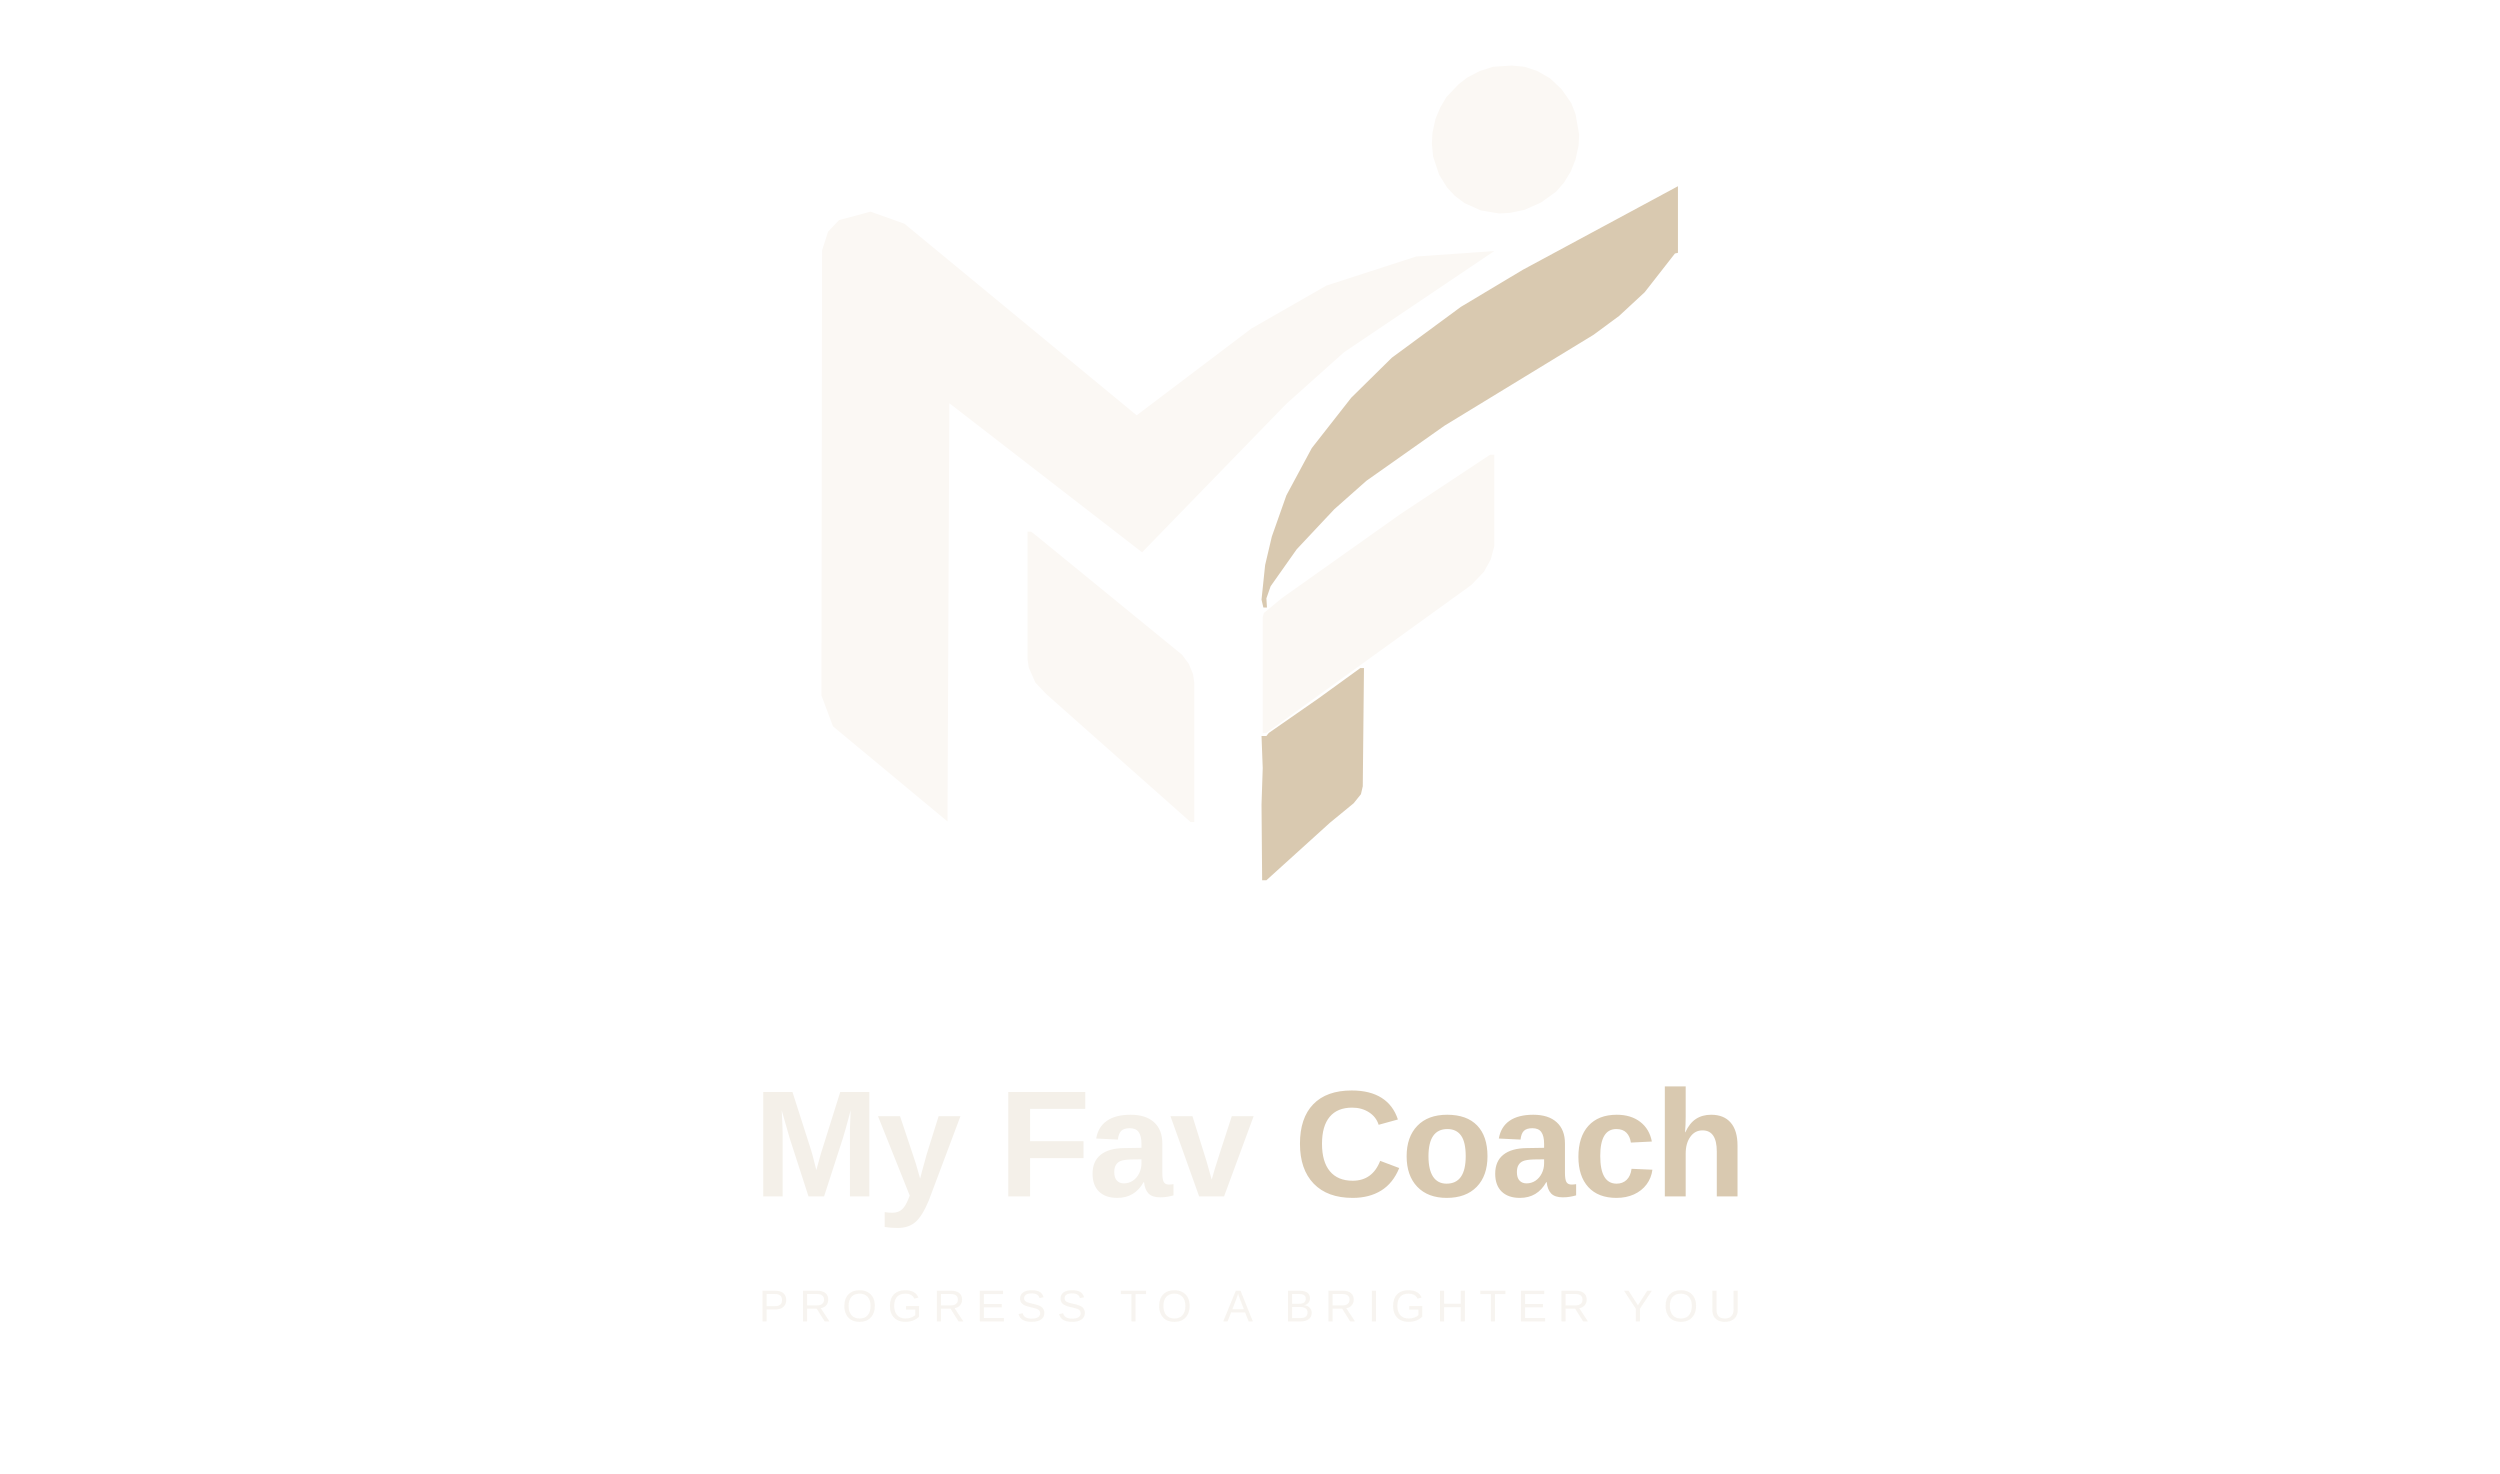
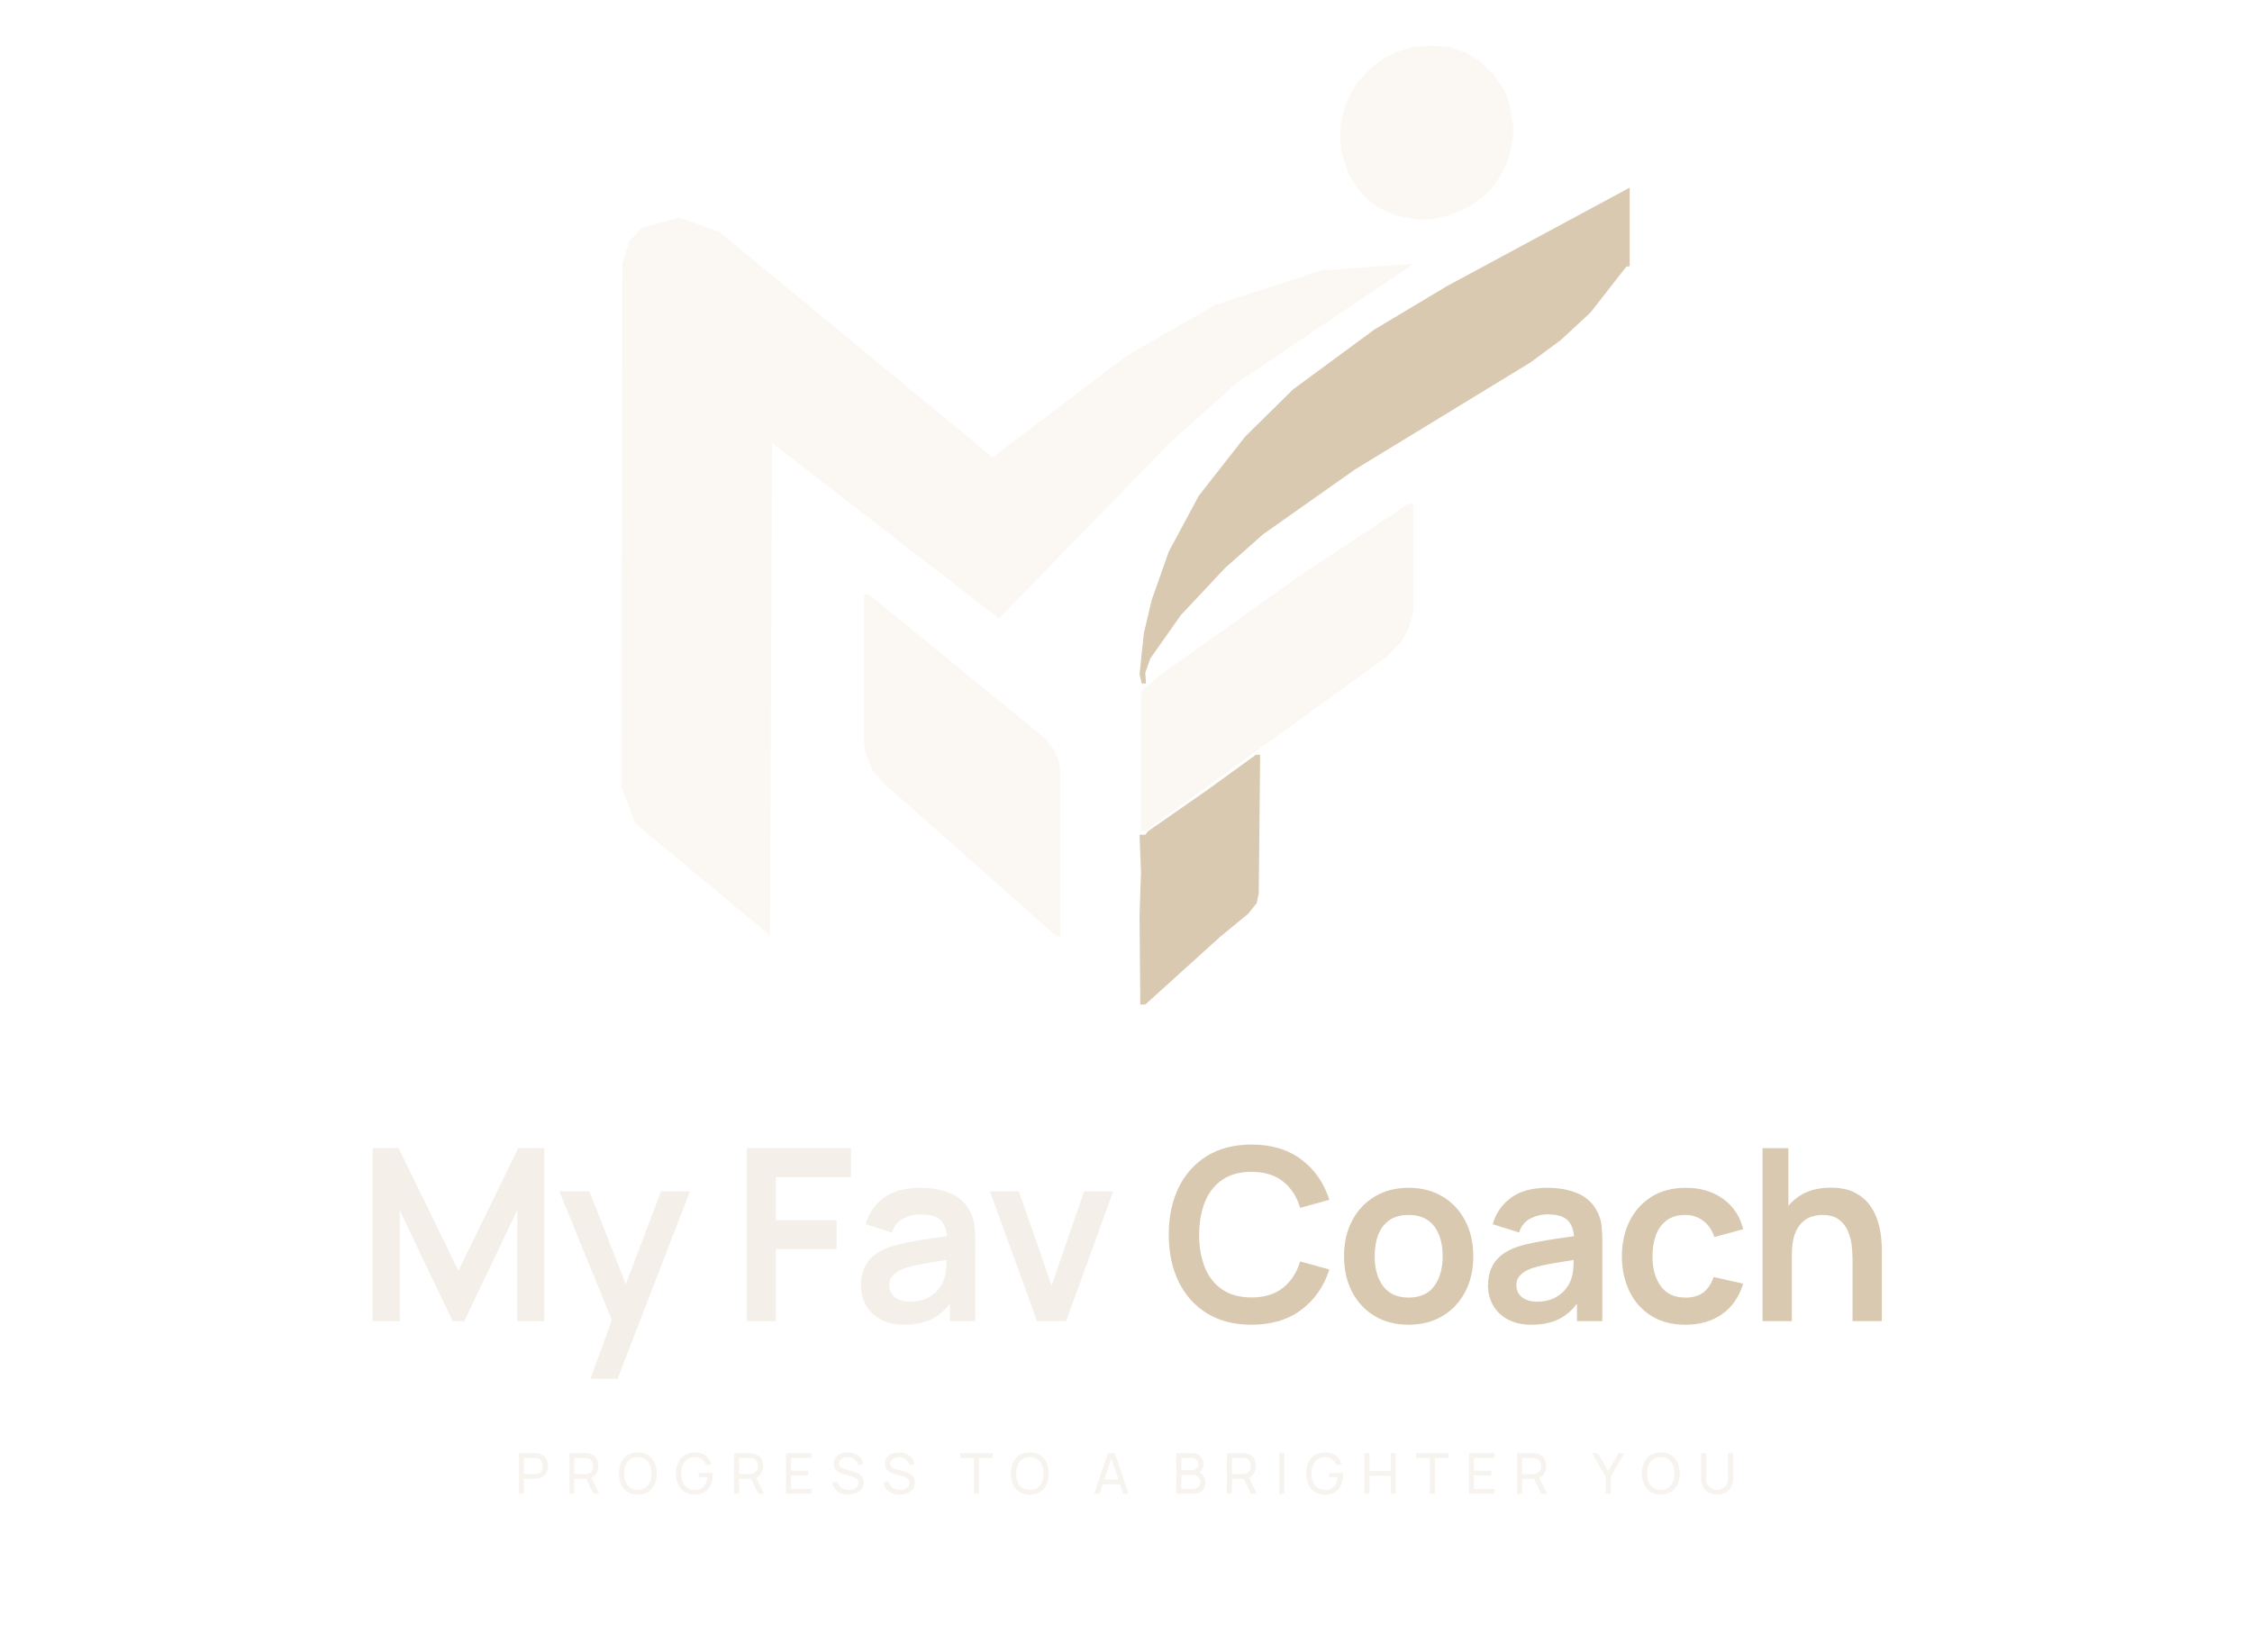
- <svg xmlns="http://www.w3.org/2000/svg" viewBox="0 0 560 330" width="560" height="330" role="img" aria-label="My Fav Coach">
-   <g transform="translate(180,6)">
+ <svg xmlns="http://www.w3.org/2000/svg" viewBox="0 0 600 440" width="600" height="440" role="img" aria-label="My Fav Coach">
+   <g transform="translate(160,0) scale(1.40)">
    <path d="M125.53,143.65L124.71,143.65L115.34,150.44L104.21,158.18L103.67,158.86L102.58,158.86L102.85,166.06L102.58,174.21L102.72,191.18L103.67,191.18L117.92,178.28L123.22,173.93L124.85,171.90L125.26,170.13Z M195.86,35.71L161.10,54.44L147.25,62.73L131.77,74.13L122.68,83.09L113.85,94.36L108.15,104.96L104.89,114.19L103.39,120.57L102.58,128.31L102.99,130.08L103.80,130.08L103.67,128.04L104.62,125.32L110.46,117.04L118.87,108.08L126.07,101.70L143.59,89.34L176.99,68.97L182.69,64.76L188.40,59.47L195.19,50.78L195.86,50.64Z" fill="#D9C9B0" fill-rule="evenodd" />
    <path d="M50.17,113.10L50.17,141.62L50.44,143.52L51.93,146.91L54.38,149.49L86.69,178.14L87.51,178.14L87.51,146.91L87.24,145.01L86.29,142.70L84.79,140.67L52.20,114.05L50.98,113.10Z M154.72,95.86L153.77,95.86L133.67,109.17L107.06,128.04L103.12,131.30L102.85,132.25L102.85,158.18L103.67,158.18L149.56,125.05L152.41,122.07L153.91,119.35L154.72,116.36Z M6.58,156.69L32.24,178.01L32.65,84.32L75.83,117.72L108.15,84.45L121.05,72.91L154.72,50.23L137.21,51.46L117.11,57.97L100.27,67.62L74.61,87.03L22.60,44.12L15.00,41.41L7.94,43.31L5.49,45.89L4.14,50.10L4.00,149.77Z M161.51,8.96L158.66,8.68L154.45,8.96L151.46,9.91L148.61,11.40L146.71,12.89L143.99,15.75L142.64,18.05L141.55,20.63L140.87,23.76L140.74,26.20L141.01,29.05L142.36,33.13L144.13,35.98L145.90,37.88L148.07,39.51L151.73,41.14L155.81,41.82L158.25,41.68L161.51,41.00L165.18,39.37L168.57,36.93L170.34,34.89L171.83,32.45L172.92,29.73L173.60,26.61L173.73,24.16L172.92,19.55L171.97,17.10L169.79,13.98L167.21,11.54L164.36,9.91Z" fill="#FBF8F4" fill-rule="evenodd" />
  </g>
-   <text x="280" y="268" text-anchor="middle" font-family="Manrope, 'Helvetica Neue', Arial, sans-serif" font-weight="700" font-size="34" letter-spacing="-0.6" fill="#F4F0E9">My Fav <tspan fill="#D9C9B0">Coach</tspan>
-   </text>
-   <text x="280" y="296" text-anchor="middle" font-family="Manrope, 'Helvetica Neue', Arial, sans-serif" font-weight="500" font-size="10" letter-spacing="2.4" fill="#F4F0E9" opacity="0.7">PROGRESS TO A BRIGHTER YOU</text>
+   <path transform="translate(94.78,352)" d="M4.48 0.0V-46.08H11.424L27.36 -13.44L43.296 -46.08H50.24V0.0H43.04V-29.536L28.896 0.0H25.824L11.712 -29.536V0.0Z M62.544 15.36 68.24 -0.256 54.256 -34.56H62.288L71.952 -9.824L81.328 -34.56H89.04L69.776 15.36Z M104.208 0.0V-46.08H131.952V-38.368H111.92V-26.88H128.112V-19.2H111.92V0.0Z M146.176 0.96Q142.432 0.96 139.84 -0.464Q137.248 -1.888 135.92 -4.256Q134.592 -6.624 134.592 -9.472Q134.592 -11.968 135.424 -13.968Q136.256 -15.968 137.984 -17.424Q139.712 -18.88 142.464 -19.808Q144.544 -20.48 147.344 -21.024Q150.144 -21.568 153.44 -22.048Q155.392 -22.304 157.504 -22.624Q157.28 -25.344 155.936 -26.752Q154.304 -28.448 150.432 -28.448Q148.096 -28.448 145.92 -27.36Q143.744 -26.272 142.88 -23.616L135.84 -25.824Q137.12 -30.208 140.72 -32.864Q144.32 -35.52 150.432 -35.52Q155.04 -35.52 158.544 -34.016Q162.048 -32.512 163.744 -29.088Q164.672 -27.264 164.864 -25.36Q165.056 -23.456 165.056 -21.216V0.0H158.304V-4.64Q156.352 -2.112 153.984 -0.8Q150.848 0.96 146.176 0.96ZM147.712 -5.184Q150.336 -5.184 152.192 -6.112Q154.048 -7.04 155.152 -8.384Q156.256 -9.728 156.64 -10.912Q157.248 -12.384 157.344 -14.304Q157.376 -15.424 157.408 -16.288Q155.392 -15.968 153.792 -15.712Q151.296 -15.296 149.504 -14.928Q147.712 -14.56 146.336 -14.112Q144.992 -13.632 144.064 -12.992Q143.136 -12.352 142.64 -11.52Q142.144 -10.688 142.144 -9.568Q142.144 -8.288 142.784 -7.312Q143.424 -6.336 144.656 -5.76Q145.888 -5.184 147.712 -5.184Z M181.52 0.0 168.976 -34.56H176.688L185.392 -9.504L194.064 -34.56H201.808L189.264 0.0Z" fill="#F4F0E9" />
+   <path transform="translate(309.47,352)" d="M23.968 0.96Q17.056 0.96 12.128 -2.064Q7.2 -5.088 4.56 -10.496Q1.92 -15.904 1.92 -23.04Q1.92 -30.176 4.56 -35.584Q7.2 -40.992 12.128 -44.016Q17.056 -47.04 23.968 -47.04Q31.936 -47.04 37.248 -43.056Q42.56 -39.072 44.704 -32.32L36.928 -30.176Q35.584 -34.688 32.352 -37.232Q29.12 -39.776 23.968 -39.776Q19.328 -39.776 16.24 -37.696Q13.152 -35.616 11.6 -31.856Q10.048 -28.096 10.016 -23.04Q10.016 -17.984 11.568 -14.224Q13.12 -10.464 16.224 -8.384Q19.328 -6.304 23.968 -6.304Q29.12 -6.304 32.352 -8.864Q35.584 -11.424 36.928 -15.904L44.704 -13.76Q42.56 -7.008 37.248 -3.024Q31.936 0.96 23.968 0.96Z M65.808 0.96Q60.624 0.96 56.752 -1.376Q52.88 -3.712 50.752 -7.824Q48.624 -11.936 48.624 -17.28Q48.624 -22.72 50.8 -26.816Q52.976 -30.912 56.848 -33.216Q60.72 -35.52 65.808 -35.52Q71.024 -35.52 74.896 -33.184Q78.768 -30.848 80.912 -26.736Q83.056 -22.624 83.056 -17.28Q83.056 -11.904 80.896 -7.792Q78.736 -3.68 74.864 -1.36Q70.992 0.96 65.808 0.96ZM65.808 -6.272Q70.416 -6.272 72.656 -9.344Q74.896 -12.416 74.896 -17.28Q74.896 -22.304 72.624 -25.296Q70.352 -28.288 65.808 -28.288Q62.704 -28.288 60.704 -26.896Q58.704 -25.504 57.744 -23.024Q56.784 -20.544 56.784 -17.28Q56.784 -12.256 59.072 -9.264Q61.36 -6.272 65.808 -6.272Z M98.56 0.96Q94.816 0.96 92.224 -0.464Q89.632 -1.888 88.304 -4.256Q86.976 -6.624 86.976 -9.472Q86.976 -11.968 87.808 -13.968Q88.64 -15.968 90.368 -17.424Q92.096 -18.88 94.848 -19.808Q96.928 -20.48 99.728 -21.024Q102.528 -21.568 105.824 -22.048Q107.776 -22.304 109.888 -22.624Q109.664 -25.344 108.32 -26.752Q106.688 -28.448 102.816 -28.448Q100.48 -28.448 98.304 -27.36Q96.128 -26.272 95.264 -23.616L88.224 -25.824Q89.504 -30.208 93.104 -32.864Q96.704 -35.52 102.816 -35.52Q107.424 -35.52 110.928 -34.016Q114.432 -32.512 116.128 -29.088Q117.056 -27.264 117.248 -25.36Q117.44 -23.456 117.44 -21.216V0.0H110.688V-4.64Q108.736 -2.112 106.368 -0.8Q103.232 0.96 98.56 0.96ZM100.096 -5.184Q102.72 -5.184 104.576 -6.112Q106.432 -7.04 107.536 -8.384Q108.64 -9.728 109.024 -10.912Q109.632 -12.384 109.728 -14.304Q109.76 -15.424 109.792 -16.288Q107.776 -15.968 106.176 -15.712Q103.68 -15.296 101.888 -14.928Q100.096 -14.56 98.72 -14.112Q97.376 -13.632 96.448 -12.992Q95.52 -12.352 95.024 -11.52Q94.528 -10.688 94.528 -9.568Q94.528 -8.288 95.168 -7.312Q95.808 -6.336 97.04 -5.76Q98.272 -5.184 100.096 -5.184Z M139.568 0.96Q134.224 0.96 130.448 -1.424Q126.672 -3.808 124.672 -7.936Q122.672 -12.064 122.64 -17.28Q122.672 -22.592 124.736 -26.704Q126.8 -30.816 130.608 -33.168Q134.416 -35.52 139.664 -35.52Q145.552 -35.52 149.632 -32.56Q153.712 -29.6 154.96 -24.48L147.28 -22.4Q146.384 -25.184 144.304 -26.736Q142.224 -28.288 139.568 -28.288Q136.56 -28.288 134.608 -26.864Q132.656 -25.44 131.728 -22.944Q130.8 -20.448 130.8 -17.28Q130.8 -12.352 133.008 -9.312Q135.216 -6.272 139.568 -6.272Q142.64 -6.272 144.416 -7.68Q146.192 -9.088 147.088 -11.744L154.96 -9.984Q153.36 -4.704 149.36 -1.872Q145.36 0.96 139.568 0.96Z M184.096 0.0V-16.64Q184.096 -18.272 183.872 -20.256Q183.648 -22.24 182.832 -24.08Q182.016 -25.92 180.4 -27.104Q178.784 -28.288 176.032 -28.288Q174.56 -28.288 173.12 -27.808Q171.68 -27.328 170.512 -26.16Q169.344 -24.992 168.64 -22.96Q167.936 -20.928 167.936 -17.76V0.0H160.128V-46.08H167.008V-30.72Q168.32 -32.288 170.112 -33.44Q173.44 -35.552 178.304 -35.552Q182.144 -35.552 184.64 -34.272Q187.136 -32.992 188.608 -31.008Q190.08 -29.024 190.784 -26.784Q191.488 -24.544 191.696 -22.544Q191.904 -20.544 191.904 -19.296V0.0Z" fill="#D9C9B0" />
+   <path transform="translate(137.21,398)" d="M1.05 0.0V-10.8H5.317Q5.475 -10.8 5.692 -10.789Q5.91 -10.777 6.112 -10.74Q6.99 -10.605 7.586 -10.14Q8.182 -9.675 8.482 -8.966Q8.782 -8.258 8.782 -7.395Q8.782 -6.54 8.479 -5.831Q8.175 -5.122 7.579 -4.654Q6.982 -4.185 6.112 -4.05Q5.91 -4.02 5.692 -4.005Q5.475 -3.99 5.317 -3.99H2.385V0.0ZM2.385 -5.257H5.272Q5.415 -5.257 5.599 -5.272Q5.782 -5.287 5.947 -5.325Q6.465 -5.445 6.791 -5.764Q7.117 -6.082 7.268 -6.514Q7.417 -6.945 7.417 -7.395Q7.417 -7.845 7.268 -8.276Q7.117 -8.707 6.791 -9.03Q6.465 -9.352 5.947 -9.465Q5.782 -9.51 5.599 -9.521Q5.415 -9.532 5.272 -9.532H2.385Z M14.483 0.0V-10.8H18.75Q18.907 -10.8 19.125 -10.789Q19.343 -10.777 19.545 -10.74Q20.422 -10.605 21.019 -10.14Q21.615 -9.675 21.915 -8.966Q22.215 -8.258 22.215 -7.395Q22.215 -6.143 21.562 -5.228Q21.105 -4.582 20.355 -4.275L22.44 0.0H20.91L18.975 -3.99H15.818V0.0ZM15.818 -5.257H18.705Q18.848 -5.257 19.031 -5.272Q19.215 -5.287 19.38 -5.325Q19.898 -5.445 20.224 -5.764Q20.55 -6.082 20.7 -6.514Q20.85 -6.945 20.85 -7.395Q20.85 -7.845 20.7 -8.276Q20.55 -8.707 20.224 -9.03Q19.898 -9.352 19.38 -9.465Q19.215 -9.51 19.031 -9.521Q18.848 -9.532 18.705 -9.532H15.818Z M32.73 0.225Q31.117 0.225 29.992 -0.487Q28.867 -1.2 28.279 -2.467Q27.69 -3.735 27.69 -5.4Q27.69 -7.065 28.279 -8.332Q28.867 -9.6 29.992 -10.312Q31.117 -11.025 32.73 -11.025Q34.35 -11.025 35.475 -10.312Q36.6 -9.6 37.185 -8.332Q37.77 -7.065 37.77 -5.4Q37.77 -3.735 37.185 -2.467Q36.6 -1.2 35.475 -0.487Q34.35 0.225 32.73 0.225ZM32.73 -1.05Q33.938 -1.042 34.744 -1.594Q35.55 -2.145 35.951 -3.127Q36.352 -4.11 36.352 -5.4Q36.352 -6.697 35.951 -7.672Q35.55 -8.647 34.744 -9.195Q33.938 -9.742 32.73 -9.75Q31.522 -9.758 30.724 -9.21Q29.925 -8.662 29.52 -7.68Q29.115 -6.697 29.107 -5.4Q29.1 -4.11 29.505 -3.135Q29.91 -2.16 30.716 -1.609Q31.522 -1.057 32.73 -1.05Z M47.843 0.225Q46.733 0.225 45.818 -0.165Q44.903 -0.555 44.243 -1.286Q43.583 -2.018 43.226 -3.056Q42.87 -4.095 42.87 -5.4Q42.87 -7.125 43.485 -8.385Q44.1 -9.645 45.218 -10.331Q46.335 -11.018 47.843 -11.018Q49.657 -11.018 50.767 -10.174Q51.877 -9.33 52.297 -7.867L50.948 -7.59Q50.61 -8.572 49.837 -9.157Q49.065 -9.742 47.91 -9.742Q46.703 -9.75 45.904 -9.206Q45.105 -8.662 44.7 -7.68Q44.295 -6.697 44.288 -5.4Q44.28 -4.11 44.685 -3.135Q45.09 -2.16 45.896 -1.609Q46.703 -1.057 47.91 -1.05Q48.953 -1.042 49.665 -1.448Q50.377 -1.853 50.767 -2.617Q51.157 -3.382 51.24 -4.455H48.945V-5.558H52.65Q52.672 -5.407 52.676 -5.201Q52.68 -4.995 52.68 -4.92Q52.68 -3.442 52.129 -2.276Q51.578 -1.11 50.501 -0.442Q49.425 0.225 47.843 0.225Z M58.38 0.0V-10.8H62.648Q62.805 -10.8 63.023 -10.789Q63.24 -10.777 63.443 -10.74Q64.32 -10.605 64.916 -10.14Q65.513 -9.675 65.812 -8.966Q66.113 -8.258 66.113 -7.395Q66.113 -6.143 65.46 -5.228Q65.002 -4.582 64.252 -4.275L66.338 0.0H64.808L62.873 -3.99H59.715V0.0ZM59.715 -5.257H62.603Q62.745 -5.257 62.929 -5.272Q63.113 -5.287 63.278 -5.325Q63.795 -5.445 64.121 -5.764Q64.448 -6.082 64.597 -6.514Q64.748 -6.945 64.748 -7.395Q64.748 -7.845 64.597 -8.276Q64.448 -8.707 64.121 -9.03Q63.795 -9.352 63.278 -9.465Q63.113 -9.51 62.929 -9.521Q62.745 -9.532 62.603 -9.532H59.715Z M72.188 0.0V-10.8H79.013V-9.532H73.523V-6.15H78.112V-4.882H73.523V-1.267H79.013V0.0Z M88.845 0.225Q87.698 0.225 86.779 -0.165Q85.86 -0.555 85.264 -1.279Q84.668 -2.002 84.488 -2.992L85.868 -3.21Q86.13 -2.19 86.959 -1.616Q87.788 -1.042 88.913 -1.042Q89.64 -1.042 90.229 -1.271Q90.818 -1.5 91.163 -1.927Q91.508 -2.355 91.508 -2.94Q91.508 -3.3 91.384 -3.559Q91.26 -3.817 91.046 -4.001Q90.833 -4.185 90.562 -4.312Q90.293 -4.44 90.0 -4.522L87.248 -5.34Q86.797 -5.475 86.377 -5.681Q85.958 -5.888 85.627 -6.199Q85.297 -6.51 85.102 -6.949Q84.907 -7.387 84.907 -7.987Q84.907 -8.947 85.406 -9.626Q85.905 -10.305 86.76 -10.665Q87.615 -11.025 88.688 -11.018Q89.775 -11.01 90.634 -10.631Q91.493 -10.252 92.059 -9.547Q92.625 -8.842 92.82 -7.86L91.403 -7.612Q91.29 -8.272 90.904 -8.749Q90.518 -9.225 89.94 -9.484Q89.363 -9.742 88.672 -9.75Q88.013 -9.758 87.48 -9.54Q86.948 -9.322 86.633 -8.936Q86.318 -8.55 86.318 -8.047Q86.318 -7.552 86.603 -7.249Q86.888 -6.945 87.304 -6.769Q87.72 -6.592 88.118 -6.48L90.172 -5.888Q90.525 -5.79 90.986 -5.617Q91.448 -5.445 91.883 -5.134Q92.318 -4.822 92.603 -4.309Q92.888 -3.795 92.888 -3.015Q92.888 -2.235 92.576 -1.627Q92.265 -1.02 91.71 -0.611Q91.155 -0.202 90.42 0.011Q89.685 0.225 88.845 0.225Z M102.495 0.225Q101.348 0.225 100.429 -0.165Q99.51 -0.555 98.914 -1.279Q98.318 -2.002 98.138 -2.992L99.518 -3.21Q99.78 -2.19 100.609 -1.616Q101.438 -1.042 102.563 -1.042Q103.29 -1.042 103.879 -1.271Q104.468 -1.5 104.813 -1.927Q105.158 -2.355 105.158 -2.94Q105.158 -3.3 105.034 -3.559Q104.91 -3.817 104.696 -4.001Q104.483 -4.185 104.213 -4.312Q103.943 -4.44 103.65 -4.522L100.898 -5.34Q100.448 -5.475 100.028 -5.681Q99.608 -5.888 99.278 -6.199Q98.948 -6.51 98.752 -6.949Q98.558 -7.387 98.558 -7.987Q98.558 -8.947 99.056 -9.626Q99.555 -10.305 100.41 -10.665Q101.265 -11.025 102.338 -11.018Q103.425 -11.01 104.284 -10.631Q105.143 -10.252 105.709 -9.547Q106.275 -8.842 106.47 -7.86L105.053 -7.612Q104.94 -8.272 104.554 -8.749Q104.168 -9.225 103.59 -9.484Q103.013 -9.742 102.323 -9.75Q101.663 -9.758 101.13 -9.54Q100.598 -9.322 100.283 -8.936Q99.968 -8.55 99.968 -8.047Q99.968 -7.552 100.253 -7.249Q100.538 -6.945 100.954 -6.769Q101.37 -6.592 101.768 -6.48L103.823 -5.888Q104.175 -5.79 104.636 -5.617Q105.098 -5.445 105.533 -5.134Q105.968 -4.822 106.253 -4.309Q106.538 -3.795 106.538 -3.015Q106.538 -2.235 106.226 -1.627Q105.915 -1.02 105.36 -0.611Q104.805 -0.202 104.07 0.011Q103.335 0.225 102.495 0.225Z M122.295 0.0V-9.532H118.613V-10.8H127.313V-9.532H123.63V0.0Z M137.153 0.225Q135.54 0.225 134.415 -0.487Q133.29 -1.2 132.701 -2.467Q132.113 -3.735 132.113 -5.4Q132.113 -7.065 132.701 -8.332Q133.29 -9.6 134.415 -10.312Q135.54 -11.025 137.153 -11.025Q138.773 -11.025 139.898 -10.312Q141.023 -9.6 141.608 -8.332Q142.193 -7.065 142.193 -5.4Q142.193 -3.735 141.608 -2.467Q141.023 -1.2 139.898 -0.487Q138.773 0.225 137.153 0.225ZM137.153 -1.05Q138.36 -1.042 139.166 -1.594Q139.973 -2.145 140.374 -3.127Q140.775 -4.11 140.775 -5.4Q140.775 -6.697 140.374 -7.672Q139.973 -8.647 139.166 -9.195Q138.36 -9.742 137.153 -9.75Q135.945 -9.758 135.146 -9.21Q134.348 -8.662 133.943 -7.68Q133.538 -6.697 133.53 -5.4Q133.523 -4.11 133.928 -3.135Q134.333 -2.16 135.139 -1.609Q135.945 -1.057 137.153 -1.05Z M154.343 0.0 157.957 -10.8H159.817L163.432 0.0H162.045L161.19 -2.527H156.577L155.73 0.0ZM160.77 -3.78 158.873 -9.397 156.998 -3.78Z M176.182 0.0V-10.8H180.39Q181.357 -10.8 182.044 -10.402Q182.73 -10.005 183.094 -9.356Q183.457 -8.707 183.457 -7.957Q183.457 -7.08 183.007 -6.42Q182.707 -5.978 182.257 -5.715Q182.962 -5.422 183.397 -4.86Q183.975 -4.117 183.975 -3.09Q183.975 -2.145 183.589 -1.455Q183.202 -0.765 182.479 -0.383Q181.755 0.0 180.765 0.0ZM177.532 -1.275H180.51Q181.11 -1.275 181.582 -1.496Q182.055 -1.718 182.329 -2.123Q182.602 -2.527 182.602 -3.097Q182.602 -3.645 182.359 -4.08Q182.115 -4.515 181.676 -4.774Q181.237 -5.032 180.66 -5.032H177.532ZM177.532 -6.292H180.375Q180.855 -6.292 181.241 -6.499Q181.627 -6.705 181.856 -7.08Q182.085 -7.455 182.085 -7.957Q182.085 -8.655 181.612 -9.098Q181.14 -9.54 180.375 -9.54H177.532Z M189.667 0.0V-10.8H193.935Q194.092 -10.8 194.31 -10.789Q194.527 -10.777 194.73 -10.74Q195.607 -10.605 196.204 -10.14Q196.8 -9.675 197.1 -8.966Q197.4 -8.258 197.4 -7.395Q197.4 -6.143 196.747 -5.228Q196.29 -4.582 195.54 -4.275L197.625 0.0H196.095L194.16 -3.99H191.002V0.0ZM191.002 -5.257H193.89Q194.032 -5.257 194.216 -5.272Q194.4 -5.287 194.565 -5.325Q195.082 -5.445 195.409 -5.764Q195.735 -6.082 195.885 -6.514Q196.035 -6.945 196.035 -7.395Q196.035 -7.845 195.885 -8.276Q195.735 -8.707 195.409 -9.03Q195.082 -9.352 194.565 -9.465Q194.4 -9.51 194.216 -9.521Q194.032 -9.532 193.89 -9.532H191.002Z M203.625 0.0V-10.8H204.96V0.0Z M215.782 0.225Q214.672 0.225 213.757 -0.165Q212.842 -0.555 212.182 -1.286Q211.522 -2.018 211.166 -3.056Q210.81 -4.095 210.81 -5.4Q210.81 -7.125 211.425 -8.385Q212.04 -9.645 213.157 -10.331Q214.275 -11.018 215.782 -11.018Q217.597 -11.018 218.707 -10.174Q219.817 -9.33 220.237 -7.867L218.887 -7.59Q218.55 -8.572 217.777 -9.157Q217.005 -9.742 215.85 -9.742Q214.642 -9.75 213.844 -9.206Q213.045 -8.662 212.64 -7.68Q212.235 -6.697 212.227 -5.4Q212.22 -4.11 212.625 -3.135Q213.03 -2.16 213.836 -1.609Q214.642 -1.057 215.85 -1.05Q216.892 -1.042 217.605 -1.448Q218.317 -1.853 218.707 -2.617Q219.097 -3.382 219.18 -4.455H216.885V-5.558H220.59Q220.612 -5.407 220.616 -5.201Q220.62 -4.995 220.62 -4.92Q220.62 -3.442 220.069 -2.276Q219.517 -1.11 218.441 -0.442Q217.365 0.225 215.782 0.225Z M226.32 0.0V-10.8H227.655V-6.037H233.34V-10.8H234.675V0.0H233.34V-4.77H227.655V0.0Z M243.757 0.0V-9.532H240.075V-10.8H248.775V-9.532H245.092V0.0Z M254.175 0.0V-10.8H261V-9.532H255.51V-6.15H260.1V-4.882H255.51V-1.267H261V0.0Z M267 0.0V-10.8H271.267Q271.425 -10.8 271.642 -10.789Q271.86 -10.777 272.062 -10.74Q272.94 -10.605 273.536 -10.14Q274.132 -9.675 274.432 -8.966Q274.732 -8.258 274.732 -7.395Q274.732 -6.143 274.08 -5.228Q273.622 -4.582 272.872 -4.275L274.957 0.0H273.427L271.492 -3.99H268.335V0.0ZM268.335 -5.257H271.222Q271.365 -5.257 271.549 -5.272Q271.732 -5.287 271.897 -5.325Q272.415 -5.445 272.741 -5.764Q273.067 -6.082 273.217 -6.514Q273.367 -6.945 273.367 -7.395Q273.367 -7.845 273.217 -8.276Q273.067 -8.707 272.741 -9.03Q272.415 -9.352 271.897 -9.465Q271.732 -9.51 271.549 -9.521Q271.365 -9.532 271.222 -9.532H268.335Z M290.595 0.0V-4.492L286.957 -10.8H288.51L291.27 -6.022L294.022 -10.8H295.575L291.945 -4.492V0.0Z M305.265 0.225Q303.652 0.225 302.527 -0.487Q301.402 -1.2 300.814 -2.467Q300.225 -3.735 300.225 -5.4Q300.225 -7.065 300.814 -8.332Q301.402 -9.6 302.527 -10.312Q303.652 -11.025 305.265 -11.025Q306.885 -11.025 308.01 -10.312Q309.135 -9.6 309.72 -8.332Q310.305 -7.065 310.305 -5.4Q310.305 -3.735 309.72 -2.467Q309.135 -1.2 308.01 -0.487Q306.885 0.225 305.265 0.225ZM305.265 -1.05Q306.472 -1.042 307.279 -1.594Q308.085 -2.145 308.486 -3.127Q308.887 -4.11 308.887 -5.4Q308.887 -6.697 308.486 -7.672Q308.085 -8.647 307.279 -9.195Q306.472 -9.742 305.265 -9.75Q304.057 -9.758 303.259 -9.21Q302.46 -8.662 302.055 -7.68Q301.65 -6.697 301.642 -5.4Q301.635 -4.11 302.04 -3.135Q302.445 -2.16 303.251 -1.609Q304.057 -1.057 305.265 -1.05Z M320.265 0.225Q319.012 0.225 318.052 -0.292Q317.092 -0.81 316.549 -1.744Q316.005 -2.677 316.005 -3.938V-10.793L317.355 -10.8V-4.05Q317.355 -3.285 317.614 -2.719Q317.872 -2.152 318.3 -1.777Q318.727 -1.402 319.241 -1.219Q319.755 -1.035 320.265 -1.035Q320.782 -1.035 321.3 -1.222Q321.817 -1.41 322.241 -1.781Q322.665 -2.152 322.92 -2.723Q323.175 -3.292 323.175 -4.05V-10.8H324.525V-3.938Q324.525 -2.685 323.981 -1.748Q323.437 -0.81 322.477 -0.292Q321.517 0.225 320.265 0.225Z" fill="#F4F0E9" fill-opacity="0.72" />
</svg>
